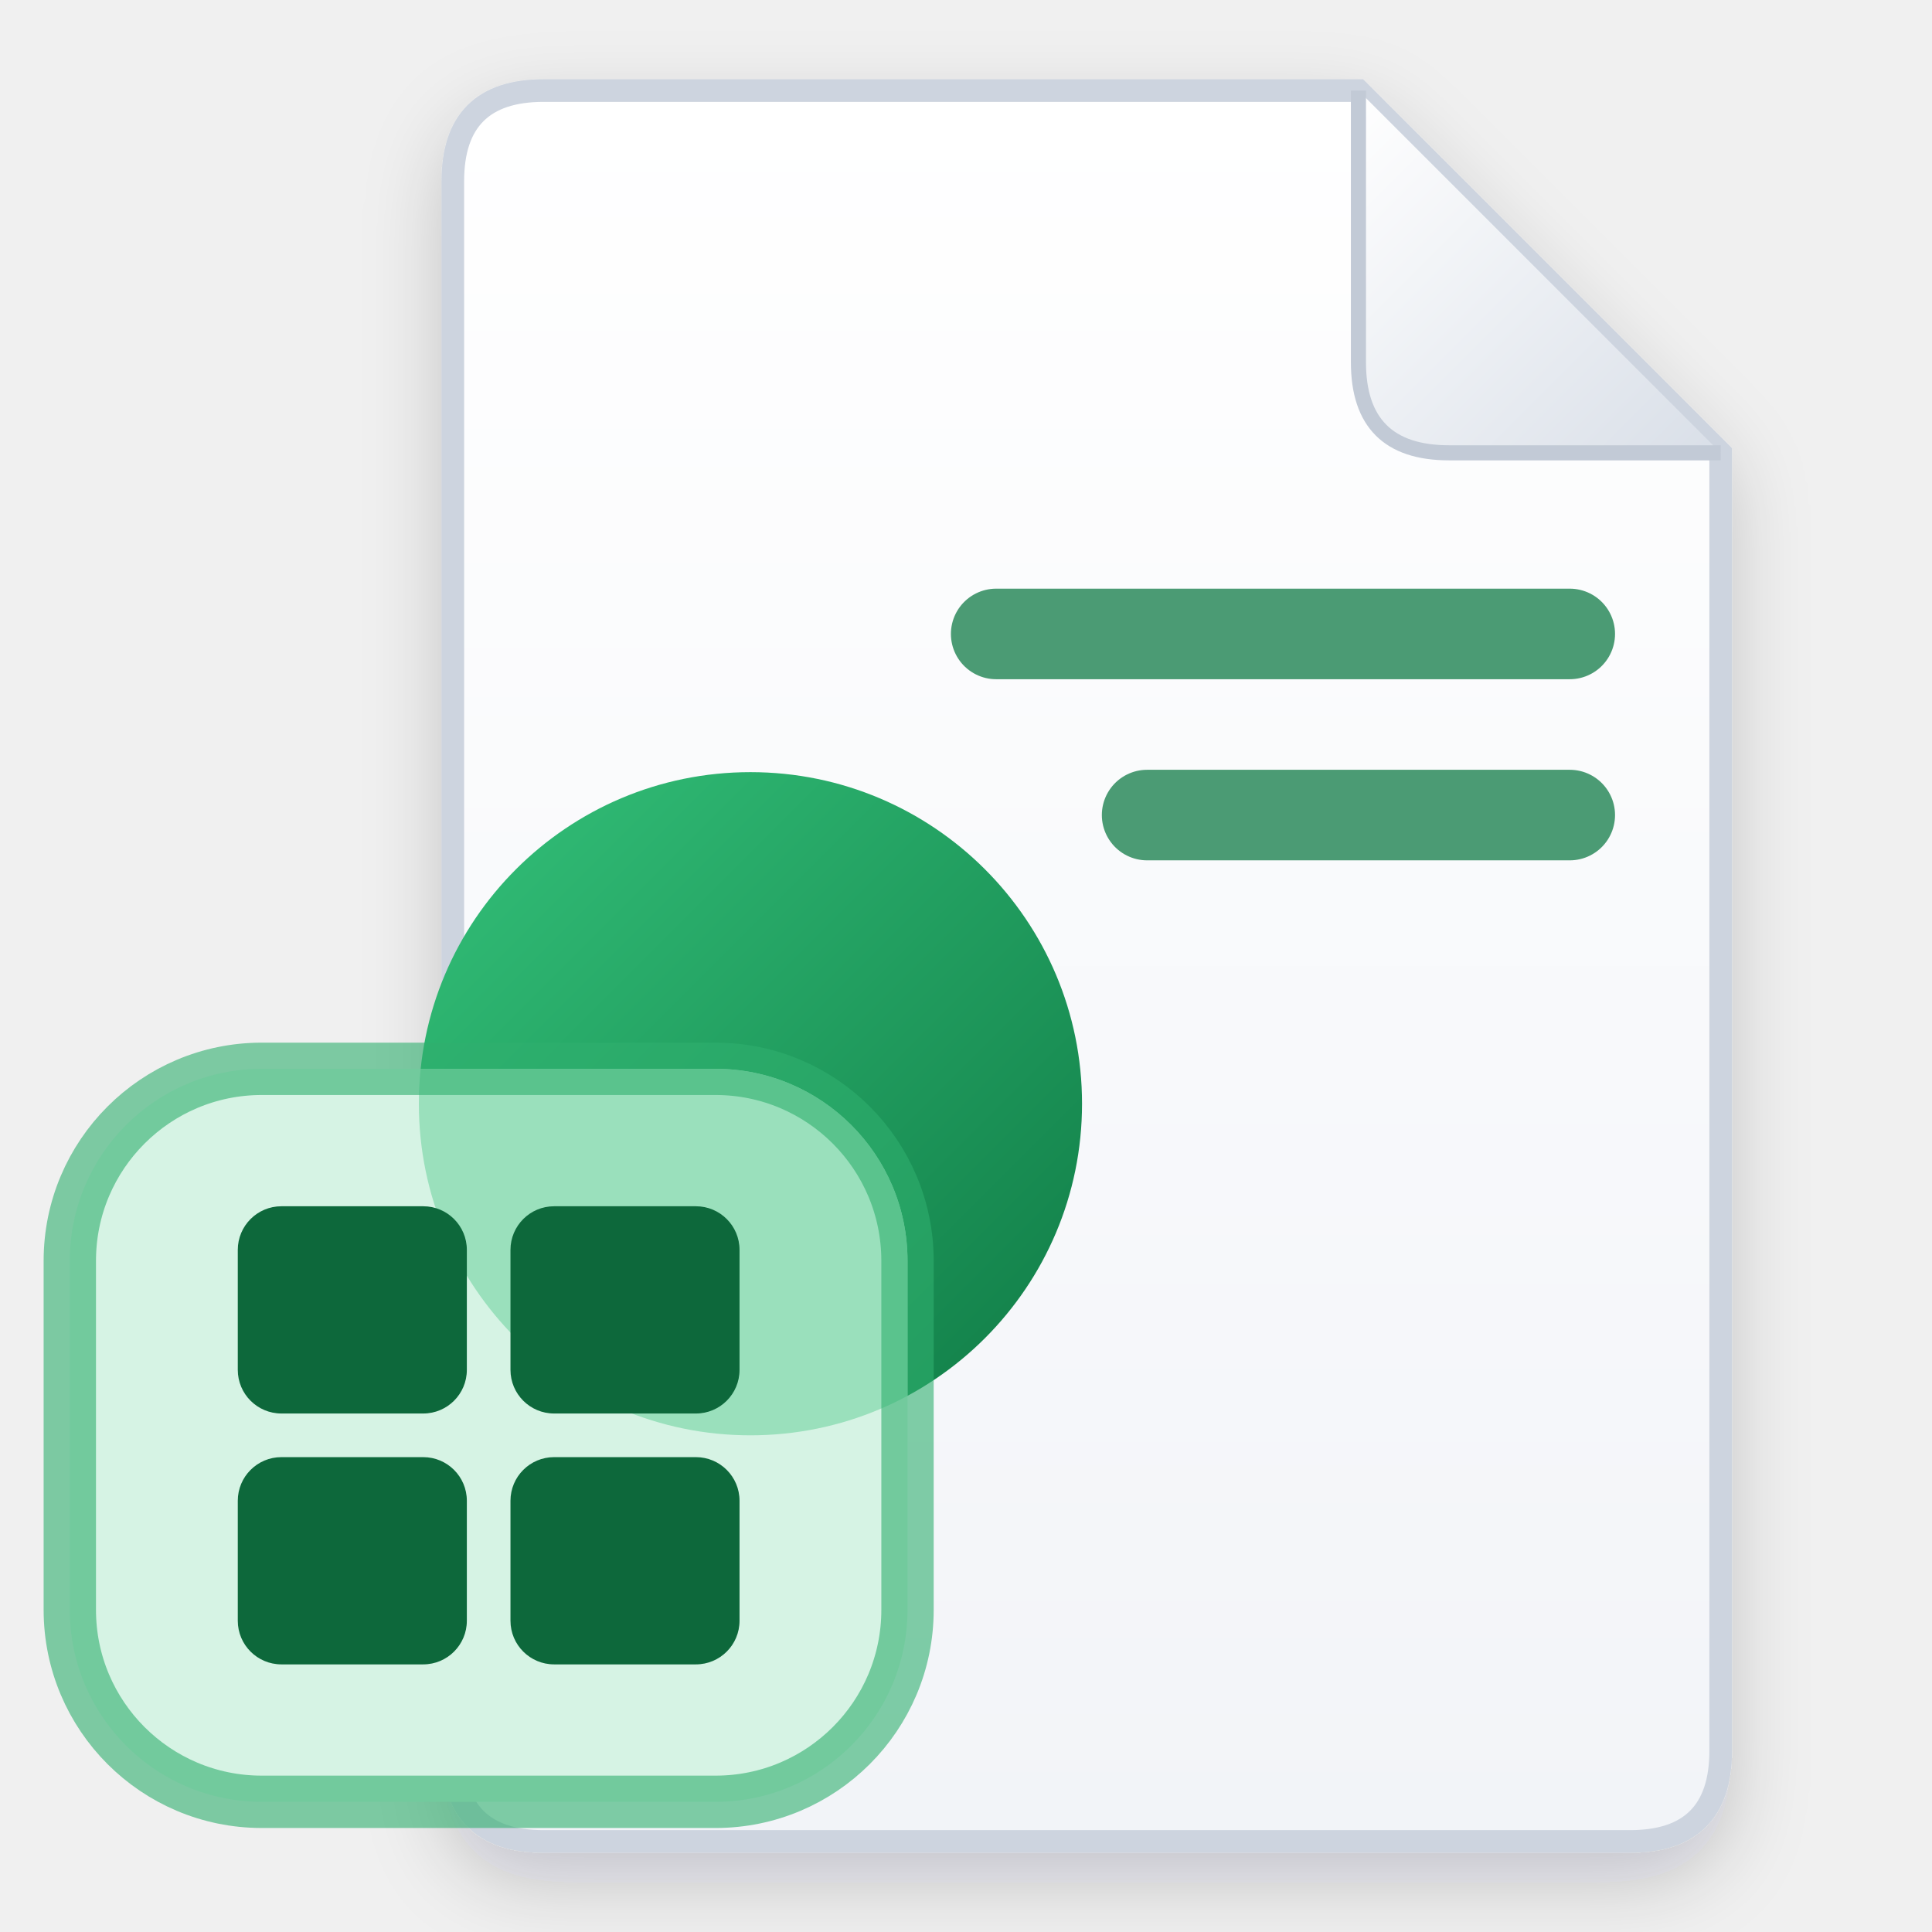
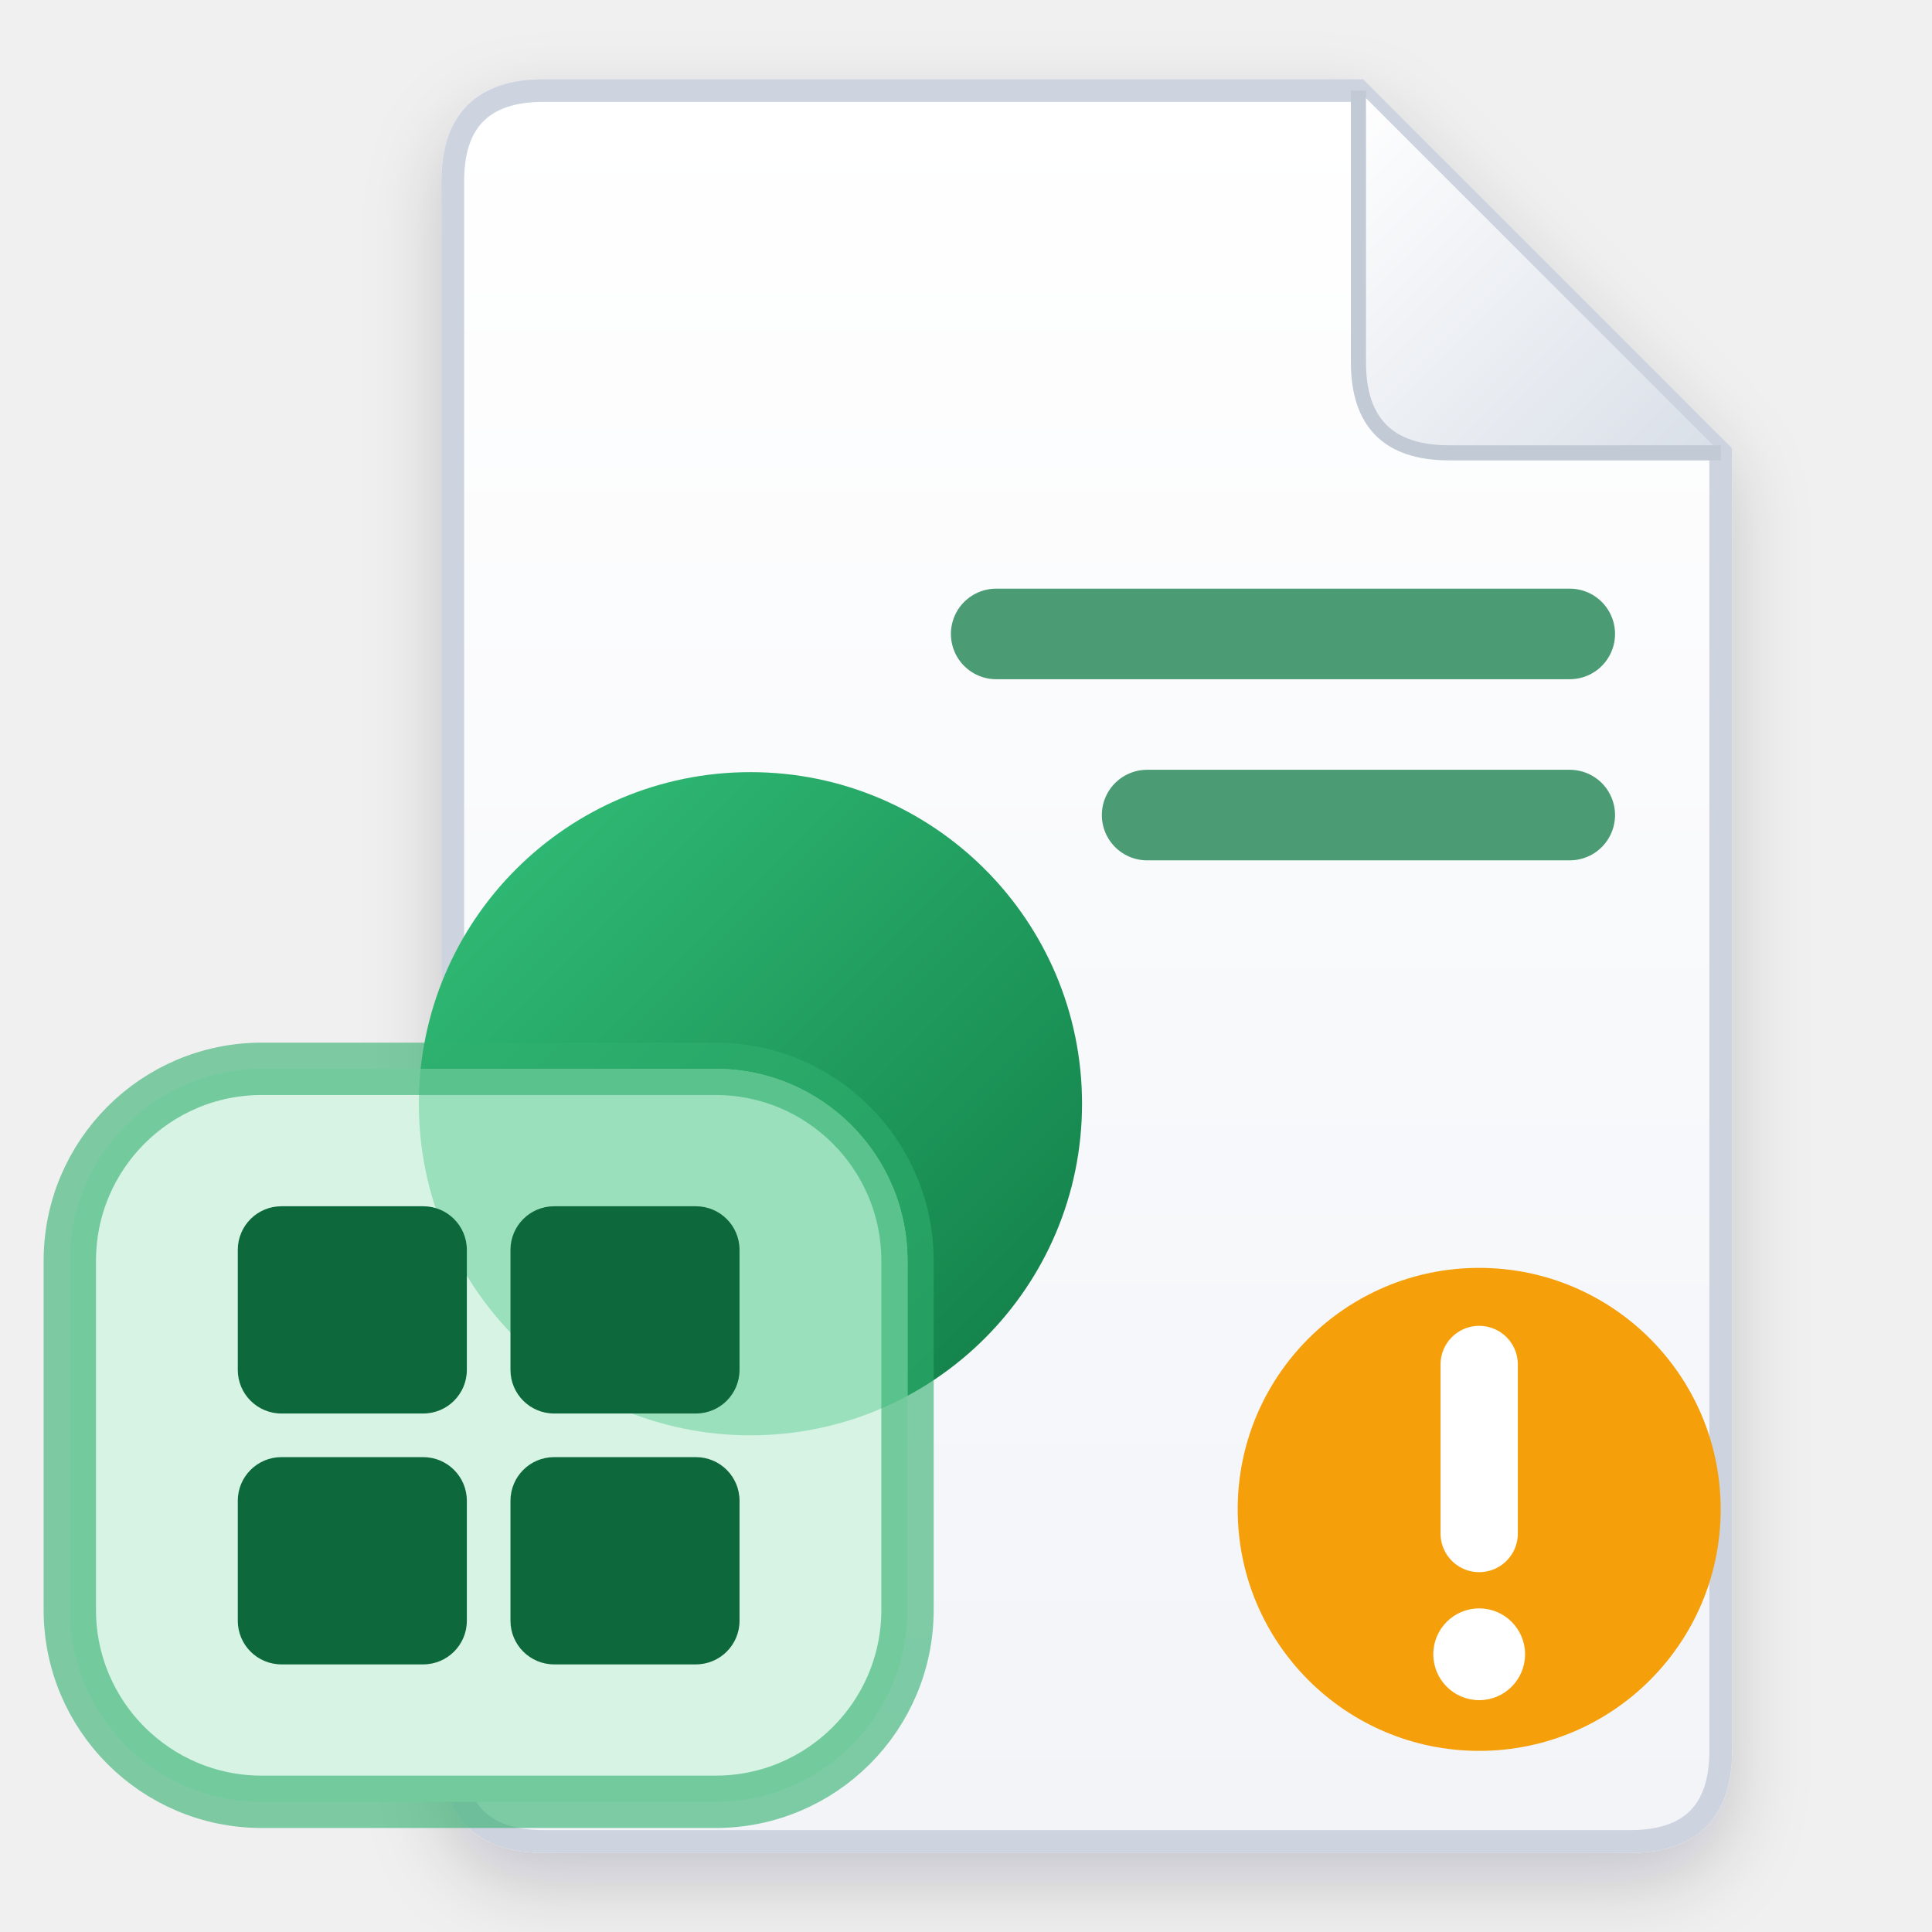
<svg xmlns="http://www.w3.org/2000/svg" viewBox="0 0 128 128" width="128" height="128">
  <defs>
    <linearGradient id="xlsm-md-pg" x1="0" y1="0" x2="0" y2="1">
      <stop offset="0" stop-color="#ffffff" />
      <stop offset="1" stop-color="#f2f4f8" />
    </linearGradient>
    <linearGradient id="xlsm-md-fd" x1="0" y1="0" x2="1" y2="1">
      <stop offset="0" stop-color="#ffffff" />
      <stop offset="1" stop-color="#d9dfe8" />
    </linearGradient>
    <filter id="xlsm-md-sh" x="-20%" y="-20%" width="140%" height="140%">
      <feDropShadow dx="0" dy="2" stdDeviation="2.5" flood-color="#0b1530" flood-opacity=".18" />
    </filter>
  </defs>
  <path d="M36,6 H90 L114,30 V116 Q114,122 108,122 H36 Q30,122 30,116 V12 Q30,6 36,6 Z" fill="url(#xlsm-md-pg)" stroke="#cdd4df" stroke-width="1.5" filter="url(#xlsm-md-sh)" />
  <path d="M90,6 V24 Q90,30 96,30 H114 Z" fill="url(#xlsm-md-fd)" />
  <path d="M90,6 V24 Q90,30 96,30 H114" fill="none" stroke="#c2cad6" stroke-width="1" />
  <path d="M66,42 H104 M76,54 H104" stroke="#4b9b74" stroke-width="6" stroke-linecap="round" />
+   <circle cx="98" cy="100" r="16" fill="#f59f0b" />
+   <path d="M98,90.4 V101.6" stroke="#ffffff" stroke-width="5.12" stroke-linecap="round" />
+   <circle cx="98" cy="109.6" r="3.04" fill="#ffffff" />
  <svg x="0" y="50" width="74" height="74" viewBox="0 0 128 128">
    <defs>
      <linearGradient id="grid-sm-g1" x1="0" y1="0" x2="1" y2="1">
        <stop offset="0" stop-color="#34c27a" />
        <stop offset="1" stop-color="#0f7a45" />
      </linearGradient>
      <clipPath id="grid-sm-p2">
        <rect x="8" y="36" width="96" height="84" rx="22" fill="#000" />
      </clipPath>
    </defs>
    <circle cx="86" cy="40" r="38" fill="url(#grid-sm-g1)" />
    <rect x="8" y="36" width="96" height="84" rx="22" fill="#d6f3e4" />
    <g clip-path="url(#grid-sm-p2)">
      <circle cx="86" cy="40" r="38" fill="#9ae0bc" />
    </g>
    <rect x="8" y="36" width="96" height="84" rx="22" fill="none" stroke="#2faf6e" stroke-opacity=".6" stroke-width="6" />
    <g transform="translate(56,78) scale(1.25)">
      <rect x="-23" y="-21" width="21" height="19" rx="4" fill="#0d683b" />
      <rect x="2" y="-21" width="21" height="19" rx="4" fill="#0d683b" />
      <rect x="-23" y="2" width="21" height="19" rx="4" fill="#0d683b" />
      <rect x="2" y="2" width="21" height="19" rx="4" fill="#0d683b" />
    </g>
  </svg>
</svg>
